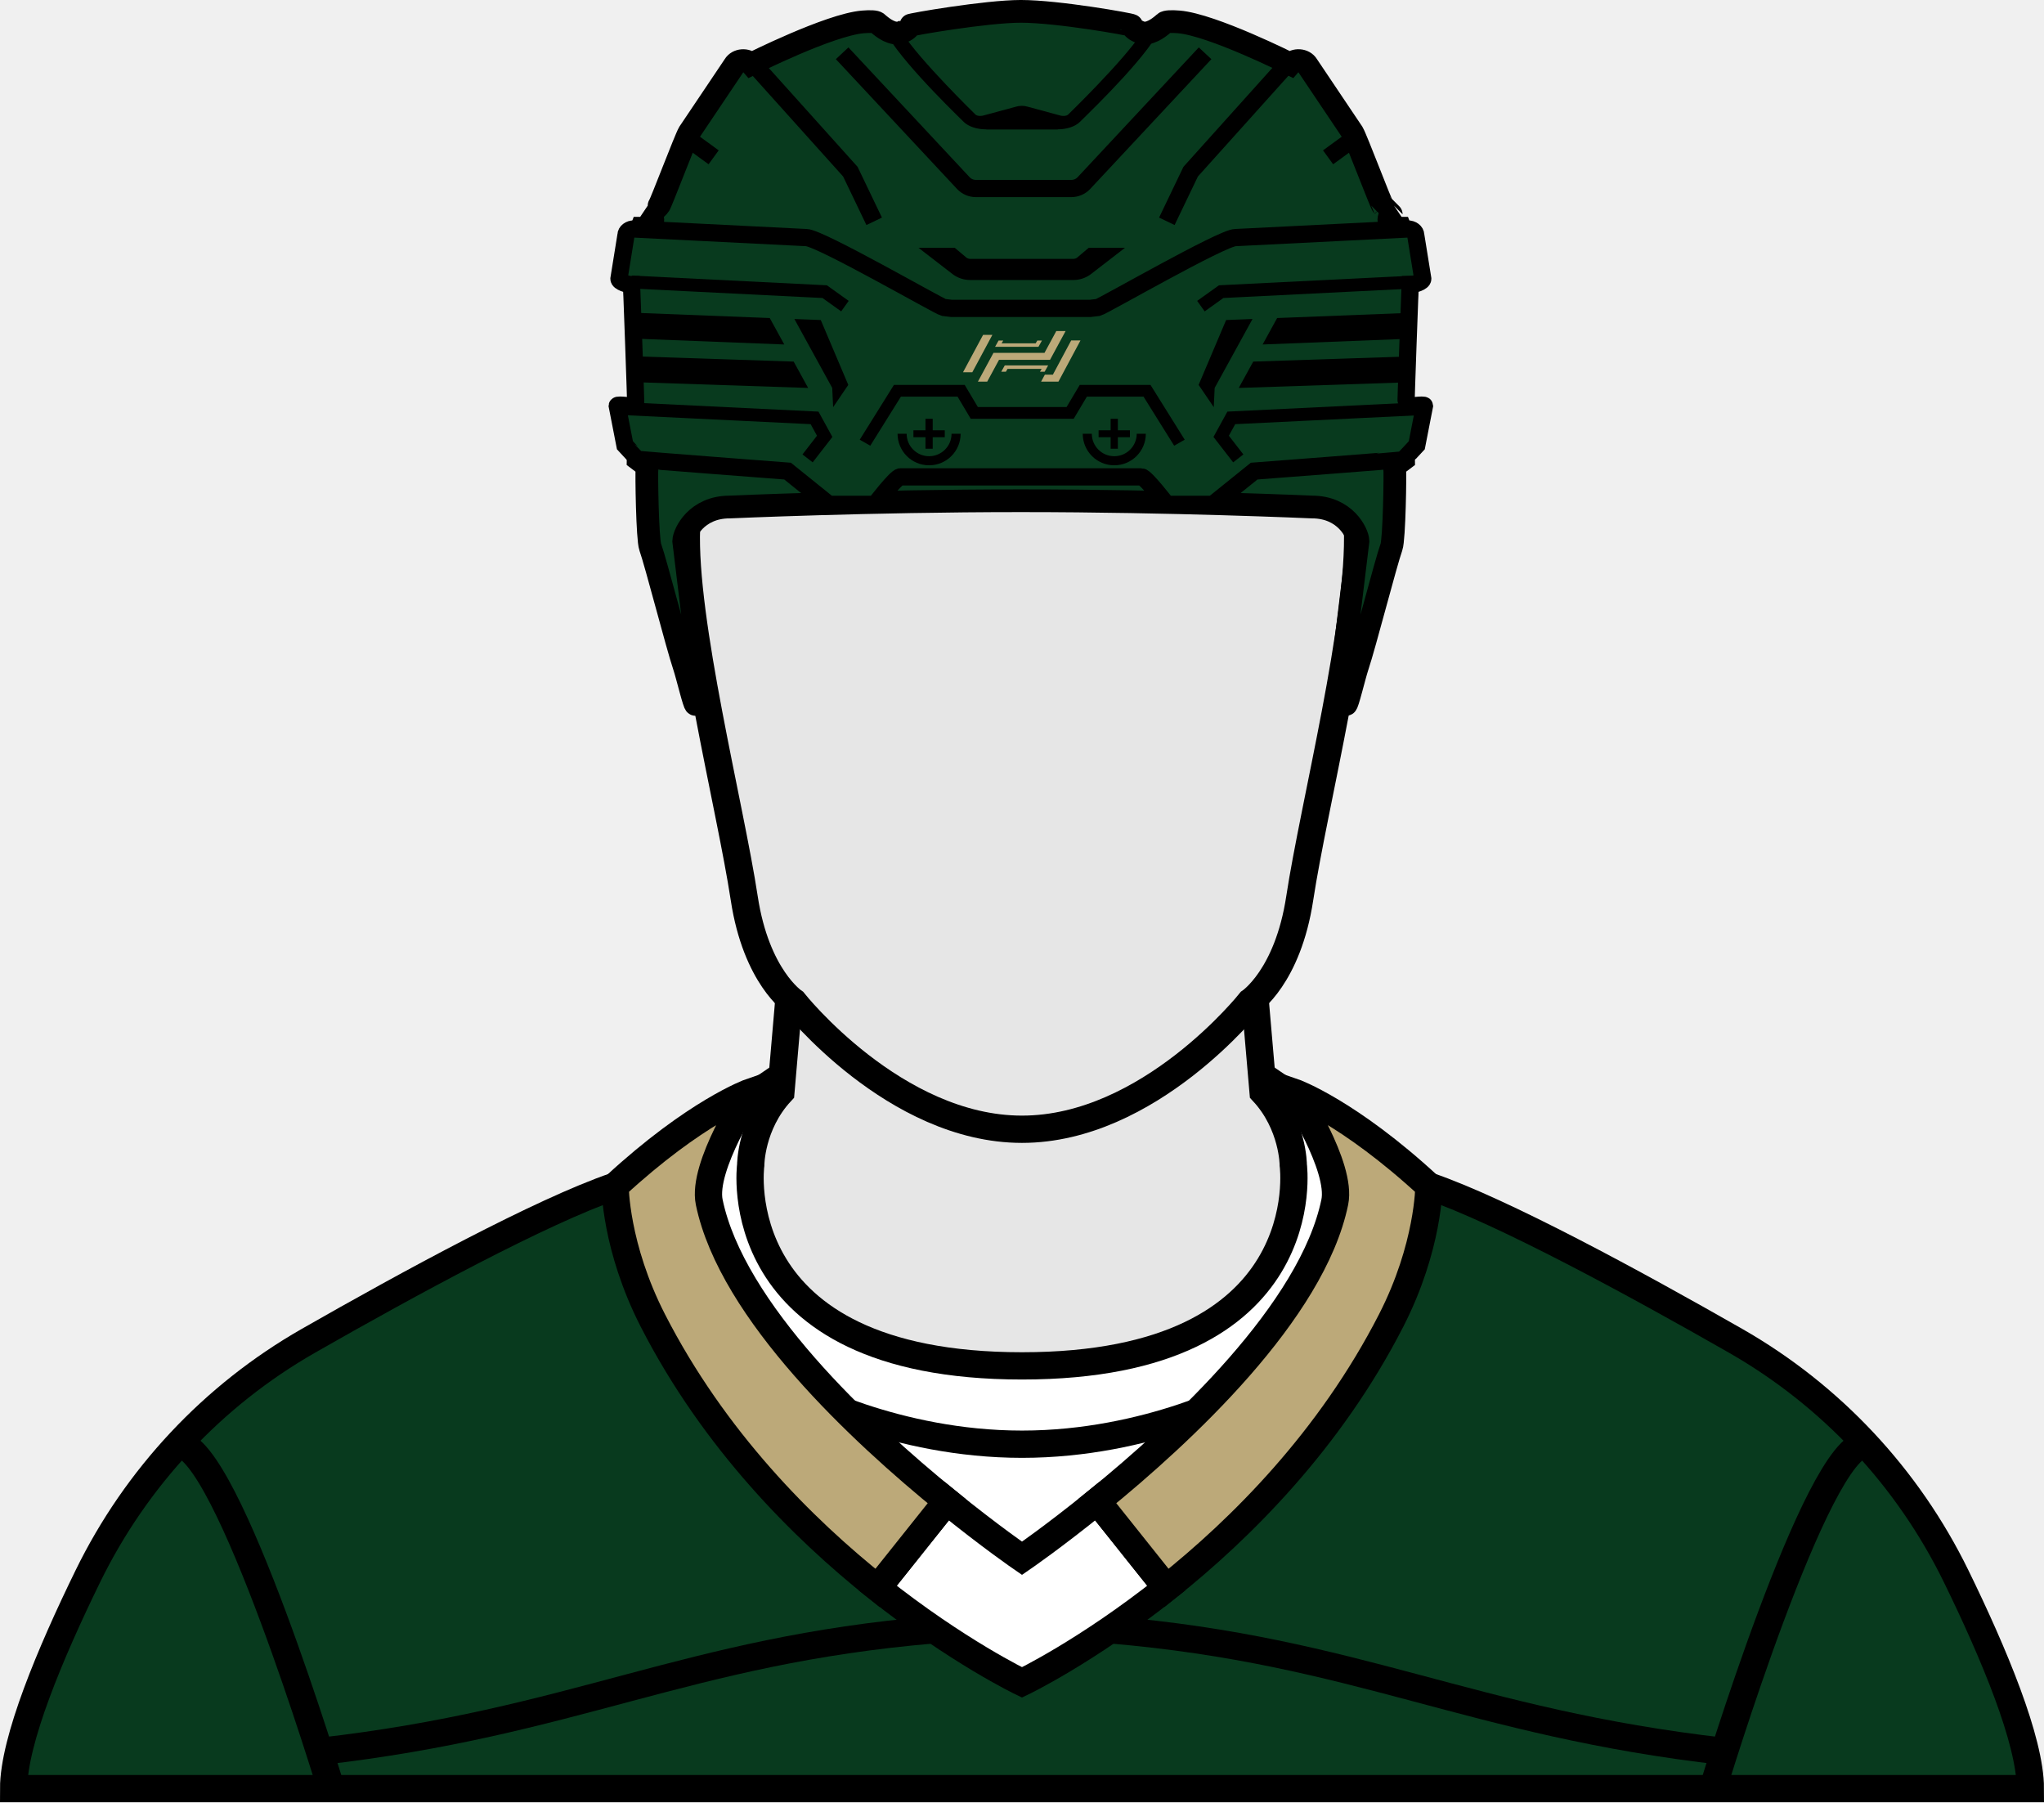
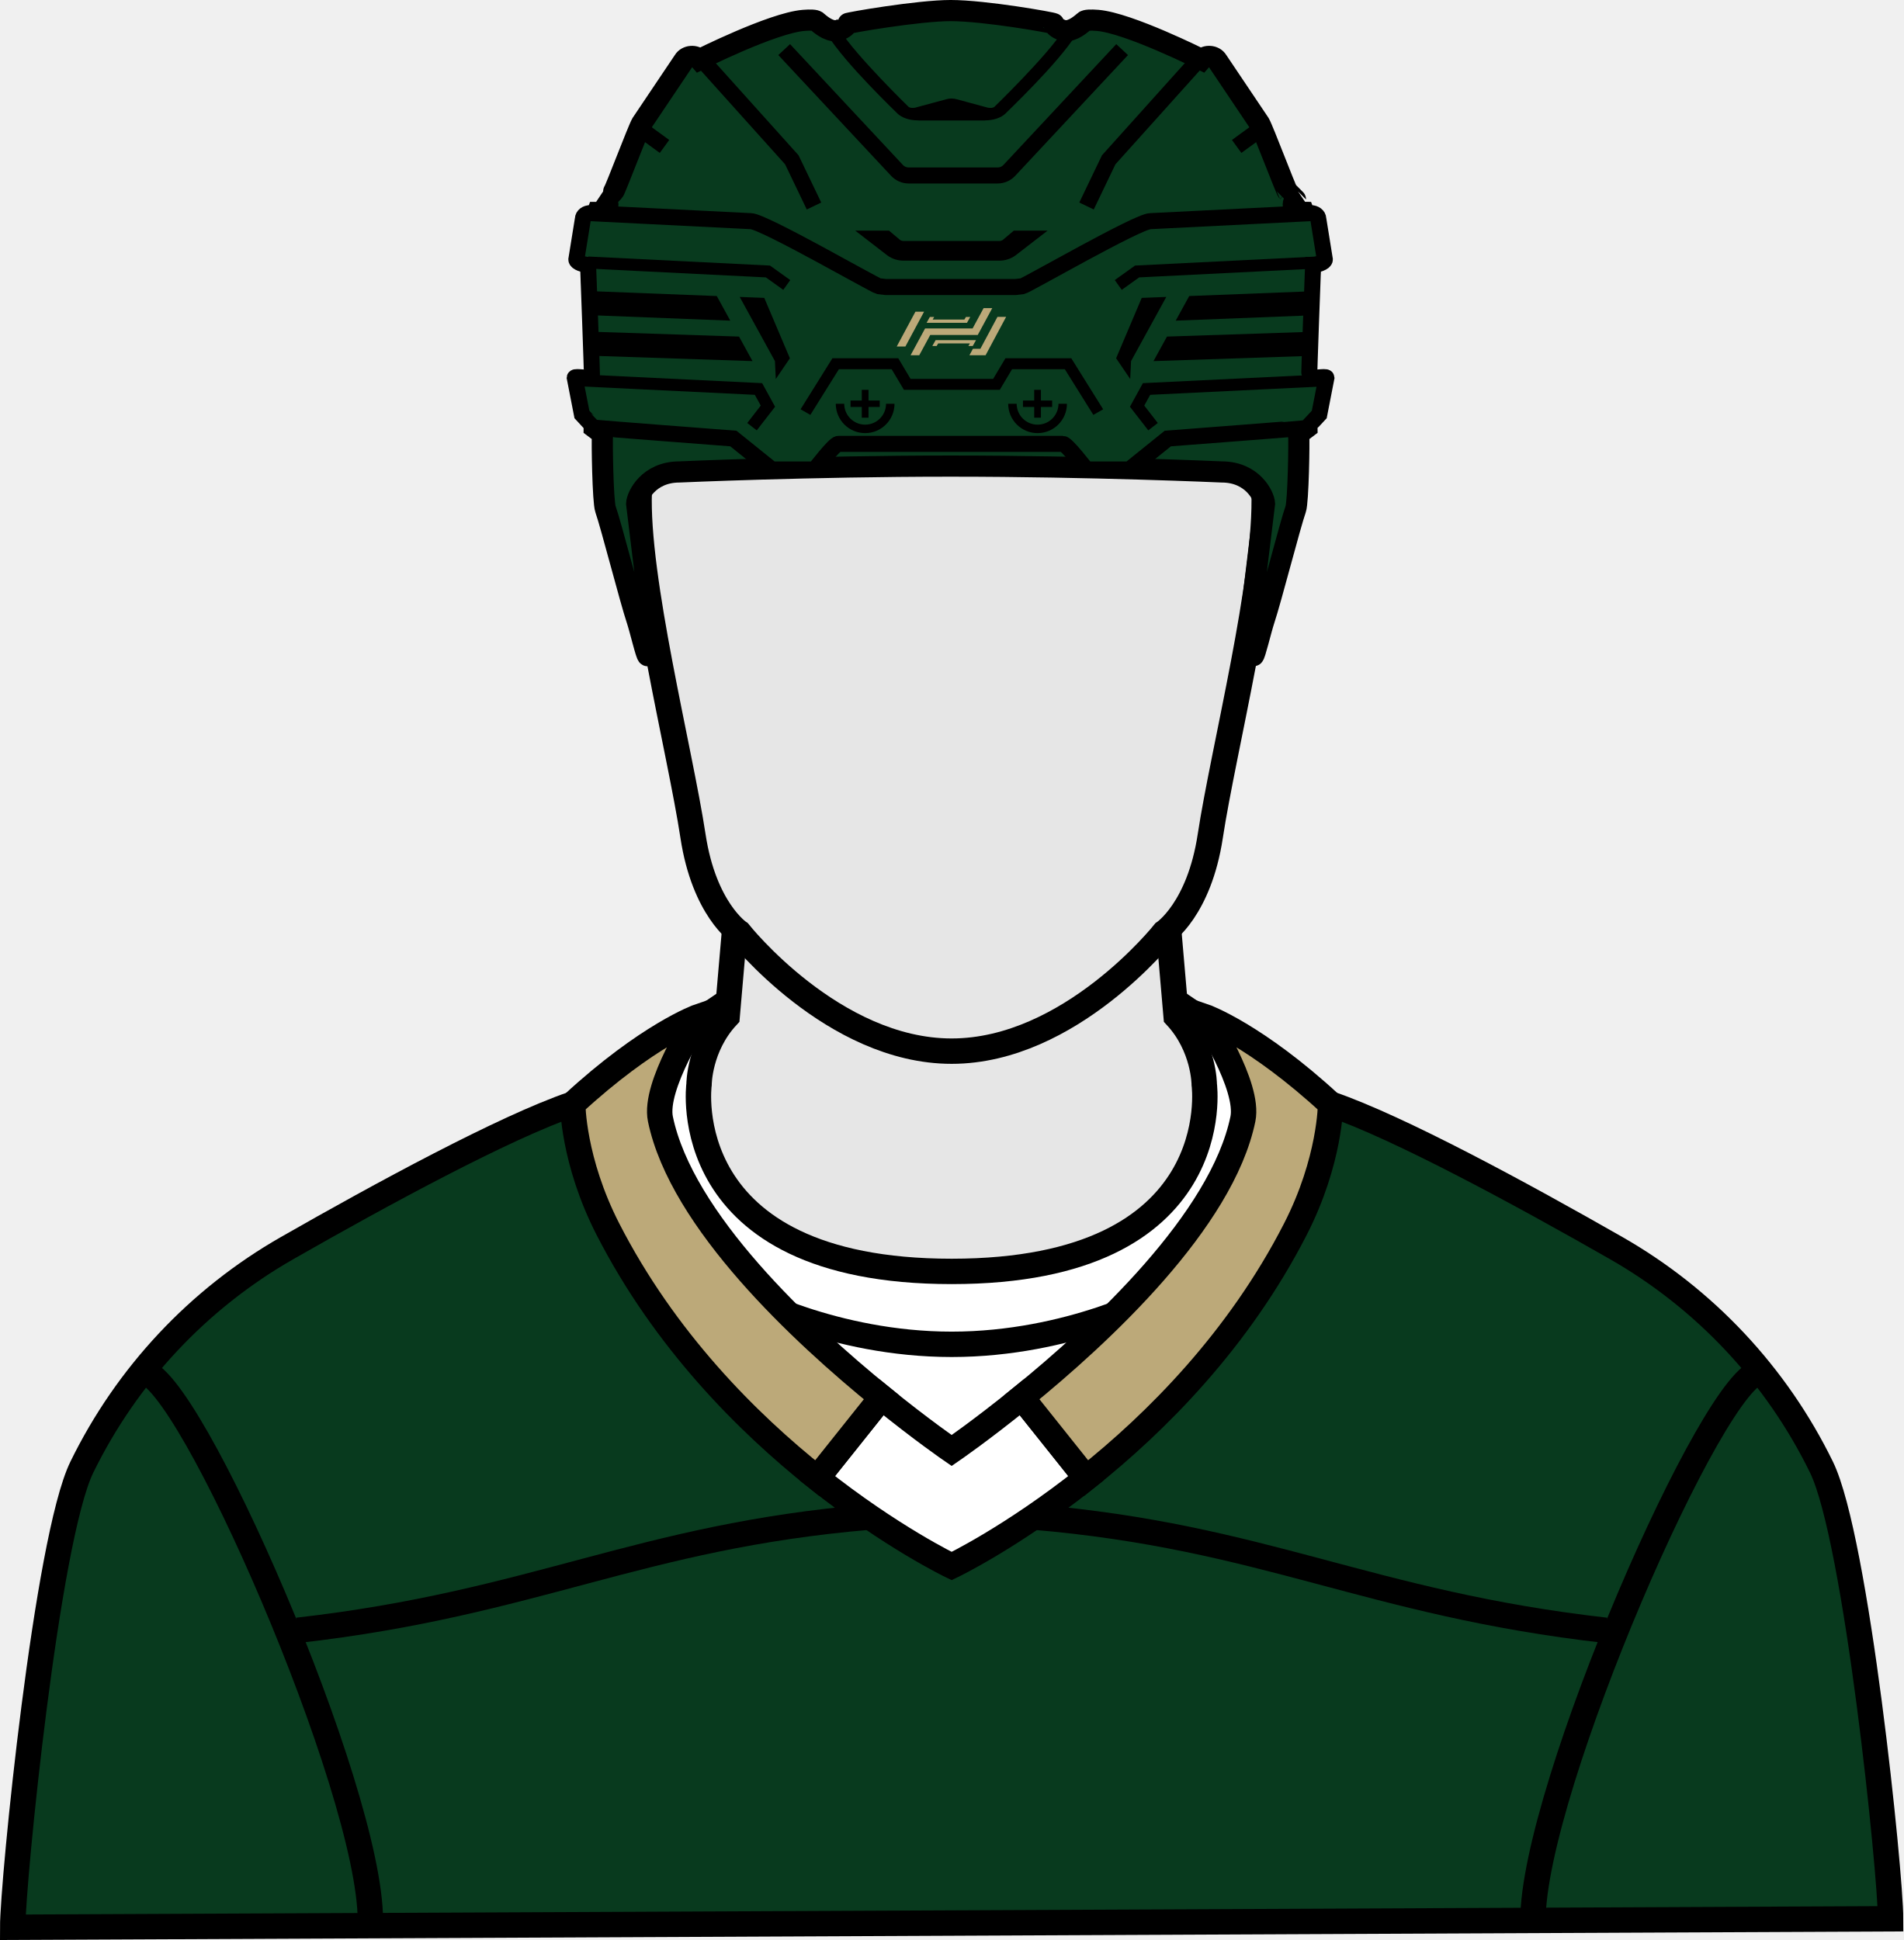
- <svg xmlns="http://www.w3.org/2000/svg" id="Layer_2" data-name="Layer 2" viewBox="0 0 2248.41 1982.27">
+ <svg xmlns="http://www.w3.org/2000/svg" id="Layer_2" data-name="Layer 2" viewBox="0 0 2248.41 2292.33">
  <defs>
    <style>
      .cls-1, .cls-2, .cls-3, .cls-4, .cls-5, .cls-6, .cls-7, .cls-8, .cls-9, .cls-10, .cls-11 {
        stroke-miterlimit: 10;
      }

      .cls-1, .cls-2, .cls-4, .cls-5, .cls-6, .cls-7, .cls-8, .cls-9, .cls-10, .cls-11 {
        stroke: #000;
      }

      .cls-1, .cls-2, .cls-5, .cls-8, .cls-11 {
        stroke-width: 30px;
      }

      .cls-1, .cls-4, .cls-6 {
        fill: #083a1e;
      }

      .cls-2 {
        fill: #e6e6e6;
      }

-       .cls-12, .cls-11 {
-         fill: #fff;
-       }
- 
      .cls-3 {
        stroke: #ff0;
      }

-       .cls-3, .cls-13, .cls-7, .cls-8, .cls-9, .cls-10 {
+       .cls-3, .cls-12, .cls-7, .cls-8, .cls-9, .cls-10 {
        fill: none;
      }

-       .cls-14, .cls-5 {
+       .cls-13, .cls-5 {
        fill: #bca979;
      }

      .cls-4 {
        stroke-width: 25px;
      }

      .cls-6, .cls-10 {
        stroke-width: 18.94px;
      }

      .cls-7 {
        stroke-width: 10px;
      }

      .cls-9 {
        stroke-width: 14.2px;
      }
+ 
+       .cls-11 {
+         fill: #fff;
+       }
    </style>
  </defs>
  <g id="Layer_1-2" data-name="Layer 1">
-     <g id="Liberty">
+     <g id="DJHS">
      <g>
-         <path class="cls-1" d="M1571.82,1304.53c81.15,27.86,226.2,106.69,337.37,170.21,104.97,59.97,189.4,150.19,242.51,258.8,41.55,84.97,81.71,180.8,81.71,233.73H15c0-52.93,40.17-148.76,81.72-233.73,53.11-108.61,137.53-198.83,242.51-258.8,111.17-63.52,256.22-142.35,337.36-170.21l48.58,27.76,133.84,242.89,265.2,215.13,298.42-246.36,104.09-239.42h45.11Z" />
+         <path class="cls-1" d="M1571.82,1304.53c81.15,27.86,226.2,106.69,337.37,170.21,104.97,59.97,189.4,150.19,242.51,258.8,41.55,84.97,81.71,480.8,81.71,533.73l-2218.41,10c0-52.93,40.17-458.76,81.72-543.73,53.11-108.61,137.53-198.83,242.51-258.8,111.17-63.52,256.22-142.35,337.36-170.21l48.58,27.76,133.84,242.89,265.2,215.13,298.42-246.36,104.09-239.42h45.11Z" />
        <g>
-           <path class="cls-8" d="M196.13,1588.48c53.67,0,168.17,378.79,168.17,378.79" />
-           <path class="cls-8" d="M2052.29,1588.48c-53.67,0-168.17,378.79-168.17,378.79" />
+           <path class="cls-8" d="M2080.24,1620.91c-53.67,0-269.35,493.35-269.35,648.36" />
          <path class="cls-8" d="M1220.86,1792.57c273.48,23.19,394.92,101.84,676.07,133.84" />
+           <path class="cls-8" d="M168.18,1620.91c53.67,0,269.35,493.35,269.35,648.36" />
          <path class="cls-8" d="M1027.56,1792.57c-273.48,23.19-394.92,101.84-676.07,133.84" />
        </g>
        <polygon class="cls-11" points="877.85 1530.07 1124.21 1760.81 1370.57 1530.07 877.85 1530.07" />
        <path class="cls-11" d="M1283.1,1746.61c-87.82,69.88-158.89,103.85-158.89,103.85,0,0-71.08-33.98-158.9-103.85l76.12-95.45c47.79,38.8,82.78,62.81,82.78,62.81,0,0,34.99-24.01,82.77-62.81l76.12,95.45Z" />
        <path class="cls-3" d="M825.8,1201.02h0" />
        <path class="cls-3" d="M1422.63,1201.03h-.01" />
        <path class="cls-11" d="M1387.46,1182.39l25.15,17.1c10.41,7.08,19.23,16.26,25.88,26.94l55.85,89.65-71.7,148.05-52.06,65.93s-106.85,58.41-246.36,58.41c-139.52,0-246.36-58.41-246.36-58.41l-52.06-65.93-71.7-148.05,55.85-89.65c6.66-10.69,15.47-19.86,25.88-26.94l25.15-17.1" />
        <path class="cls-5" d="M1041.43,1651.16l-76.12,95.45c-82.61-65.72-180.03-163.2-247.08-294.03-41.64-81.26-41.64-148.05-41.64-148.05,88.65-81.77,148.27-103.18,149.2-103.5-.77,1.18-53.72,82.1-45.64,121.19,24.83,120.09,167.63,252.9,261.28,328.94Z" />
        <path class="cls-5" d="M1571.82,1304.53s0,66.79-41.64,148.05c-67.05,130.84-164.47,228.31-247.08,294.03l-76.12-95.45c93.65-76.03,236.45-208.84,261.28-328.94,8.08-39.09-44.86-120.01-45.63-121.19.93.32,60.54,21.73,149.19,103.5Z" />
        <path class="cls-2" d="M1379.01,1080.69l10.39,120.33c33.21,35.84,33.21,80.37,33.21,80.37,0,0,30.07,220.92-298.41,220.92-328.48,0-298.41-220.92-298.41-220.92,0,0,0-44.53,33.21-80.37l10.39-120.33" />
        <path class="cls-2" d="M1124.19,1242.05c140.16,0,251.08-140.17,251.08-140.17,0,0,41.3-27.38,54.44-113.88,15.48-101.9,67.43-304.36,63.51-407.36-2.71-71.4-14.81-227.99-65.7-278.14-56.22-55.4-246.39-87.6-303.33-87.6-56.94,0-247.11,32.2-303.33,87.6-50.89,50.15-62.99,206.74-65.7,278.14-3.92,103,48.03,305.46,63.51,407.36,13.14,86.51,54.44,113.88,54.44,113.88,0,0,110.91,140.17,251.08,140.17Z" />
      </g>
      <g>
        <path class="cls-4" d="M1001.03,27.96c-1.17,2.92-4.02,5.52-9.63,7.58-.28.12-.61.24-.89.32-4.16,1.18-8.65.28-13.18-1.93-.51-.24-.98-.51-1.5-.79-.47-.2-.89-.47-1.35-.75-.47-.28-.94-.55-1.4-.87-.47-.28-.89-.59-1.36-.91-.42-.28-.79-.55-1.21-.87-.51-.36-1.03-.75-1.5-1.14-.47-.36-.93-.71-1.36-1.07-.89-.71-1.78-1.46-2.66-2.25v-.08c-1.73-1.54-7.52-1.78-15.8-1.1-36.78,3.08-122.88,46.32-122.88,46.32-4.86-5.56-14.91-4.81-18.55,1.34l-49.87,74.23c-4.11,6.95-31.08,78.5-32.9,80.2,0,0-9.47,9.47-9.47,9.51.33.39,2.15,2.84,2.38,4.06,1.96,10.93-10.75,11.25-12.24,11.25,0,0-17.35,44.76-12.77,44.76h4.38s6.28,127.44,6,130.64l-1.32,78.88,9.77,7.38c-.75,9.17.45,80.31,3.56,89.01,6.38,17.85,29.25,107.11,37.28,131.1,3.56,10.65,11.18,43.02,12.61,41.99l.47-.36c4.35-3.08,6.82-7.58,6.73-12.31l-20.29-166.99c.33-8.92,14.05-37.45,50.55-37.45,0,0,154.13-6.91,318.96-6.91h.76s0,0,0,0h.76s.19,0,.19,0h-3.23s.19,0,.19,0h1.52-.37s.19,0,.19,0h.57s0,0,0,0h.19s0,0,0,0h.76s-3.23,0-3.23,0h.19s.57,0,.57,0h.19s0,0,0,0h.57s.19,0,.19,0h2.67s.19,0,.19,0h.57s0,0,0,0h.76s.19,0,.19,0h-3.23s.19,0,.19,0h1.52-.37s.19,0,.19,0h.57s0,0,0,0h.19s0,0,0,0h.76s-3.23,0-3.23,0h.19s.57,0,.57,0h.19s0,0,0,0h.57s.19,0,.19,0c164.83,0,318.96,6.91,318.96,6.91,36.5,0,50.23,28.53,50.55,37.45l-20.29,166.99c-.09,4.74,2.38,9.23,6.73,12.31l.47.36c1.43,1.03,9.05-31.34,12.61-41.99,8.03-23.99,30.9-113.25,37.28-131.1,3.11-8.71,4.31-79.84,3.56-89.01l9.77-7.38-1.32-78.88c-.28-3.2,6-130.65,6-130.65h4.38c4.58,0-12.77-44.76-12.77-44.76-1.5,0-14.21-.32-12.24-11.25.23-1.22,2.06-3.67,2.38-4.06,0-.04-9.47-9.51-9.47-9.51-1.82-1.7-28.79-73.26-32.9-80.2l-49.87-74.23c-3.65-6.16-13.69-6.91-18.55-1.34,0,0-86.1-43.24-122.88-46.32-8.27-.67-14.07-.43-15.8,1.1v.08c-.89.79-1.78,1.54-2.66,2.25-.42.36-.89.71-1.36,1.07-.47.39-.98.79-1.5,1.14-.42.32-.79.59-1.21.87-.47.32-.89.63-1.36.91-.47.32-.93.59-1.4.87-.47.28-.89.55-1.35.75-.51.28-.98.55-1.5.79-4.53,2.21-9.02,3.12-13.18,1.93-.28-.08-.61-.2-.89-.32-5.61-2.05-8.46-4.66-9.63-7.58-.42-1.07-81.27-15.46-121.91-15.46-37.96,0-121.49,14.39-121.91,15.46Z" />
        <path class="cls-6" d="M990.27,524.5c-4.55,0-27.65,30.22-27.65,30.22h-50.9l-45.38-36.55s-163.57-12.49-164.37-12.88c-.29-.11-14.54-15.56-14.54-15.56l-8.47-43.46c.22-2.12,19.05,1.57,20.29-.32.44-.73-4.54-132.91-4.54-132.91-4.6,0-13.86-2.85-13.86-6.36l7.76-48.13c0-3.7,3.92-6.7,8.76-6.7l189.56,9.47c14.6,0,145.6,75.55,151.08,76.84l8.39,1h153.1s8.39-1,8.39-1c5.47-1.28,136.48-76.84,151.08-76.84l189.56-9.47c4.84,0,8.76,3,8.76,6.7l7.76,48.13c0,3.52-9.27,6.36-13.86,6.36,0,0-4.98,132.18-4.54,132.91,1.24,1.9,20.07-1.8,20.29.32l-8.47,43.46s-14.25,15.45-14.54,15.56c-.8.39-164.37,12.88-164.37,12.88l-45.38,36.55h-50.9s-23.11-30.22-27.65-30.22h-265.34Z" />
        <g id="Logos">
          <g id="White">
-             <polygon class="cls-14" points="1069.55 409.45 1091.62 368.32 1081.4 368.32 1059.32 409.45 1069.55 409.45" />
-             <polygon class="cls-14" points="1178.31 374.44 1158.16 412.11 1149.34 412.11 1145.2 419.78 1164.28 419.78 1188.54 374.44 1178.31 374.44" />
-             <polygon class="cls-14" points="1172.17 364.1 1161.94 364.1 1148.96 388.1 1092.83 388.1 1075.69 419.78 1085.92 419.78 1098.92 395.78 1155.03 395.78 1155.04 395.78 1172.17 364.1" />
-             <polygon class="cls-14" points="1106.5 408.84 1108.3 405.76 1145.79 405.76 1143.98 408.84 1149.1 408.84 1152.97 401.92 1105.25 401.92 1101.38 408.84 1106.5 408.84" />
-             <polygon class="cls-14" points="1141.06 374.53 1139.25 377.61 1101.77 377.61 1103.57 374.53 1098.45 374.53 1094.59 381.45 1142.3 381.45 1146.17 374.53 1141.06 374.53" />
+             <polygon class="cls-13" points="1069.55 409.45 1091.62 368.32 1081.4 368.32 1059.32 409.45 1069.55 409.45" />
+             <polygon class="cls-13" points="1178.31 374.44 1158.16 412.11 1149.34 412.11 1145.2 419.78 1164.28 419.78 1188.54 374.44 1178.31 374.44" />
+             <polygon class="cls-13" points="1172.17 364.1 1161.94 364.1 1148.96 388.1 1092.83 388.1 1075.69 419.78 1085.92 419.78 1098.92 395.78 1155.03 395.78 1155.04 395.78 1172.17 364.1" />
+             <polygon class="cls-13" points="1106.5 408.84 1108.3 405.76 1145.79 405.76 1143.98 408.84 1149.1 408.84 1152.97 401.92 1105.25 401.92 1101.38 408.84 1106.5 408.84" />
+             <polygon class="cls-13" points="1141.06 374.53 1139.25 377.61 1101.77 377.61 1103.57 374.53 1098.45 374.53 1094.59 381.45 1142.3 381.45 1146.17 374.53 1141.06 374.53" />
          </g>
        </g>
        <path d="M1124.28,142.25h39.3c9.91,0,19.1-3.06,24.24-8.11,18.44-18.09,78.95-76.9,90.59-106.62,0,0-18.79,2.92-22.44,8.59-19.45,30.27-81.07,89.95-81.07,89.95-1.96,1.76-5.52,1.6-7.83,1.2l-36.55-9.89c-1.98-.62-4.06-.93-6.14-.95h-.76c-2.08.02-4.16.33-6.14.95l-36.55,9.89c-2.32.4-5.87.55-7.83-1.2,0,0-61.25-59.62-80.51-89.83-3.59-5.63-22.35-8.51-22.35-8.51,11.63,29.72,71.49,88.33,89.93,106.42,5.14,5.04,14.32,8.11,24.24,8.11h39.3" />
        <path d="M1084.98,142.25h78.61s-2.37-5.23-2.37-5.23c-.39-.67-28.27-8.09-35.04-9.57-1.01-.22-2.02-.22-3.04,0-6.86,1.47-35.43,8.74-35.78,9.57l-2.37,5.23Z" />
-         <path class="cls-13" d="M1430.47,66.79s5.23.54,7.84,4.95l-155.87,106.45c24.31-45.24,99.76-101.14,112.75-113.9,1.05-1.03,2.63-1.52,4.22-1.31l31.06,3.82Z" />
-         <path class="cls-13" d="M818.26,66.79s-5.23.54-7.84,4.95l155.87,106.45c-24.31-45.24-99.76-101.14-112.75-113.9-1.05-1.03-2.63-1.52-4.22-1.31l-31.06,3.82Z" />
+         <path class="cls-12" d="M1430.47,66.79s5.23.54,7.84,4.95l-155.87,106.45c24.31-45.24,99.76-101.14,112.75-113.9,1.05-1.03,2.63-1.52,4.22-1.31l31.06,3.82Z" />
+         <path class="cls-12" d="M818.26,66.79s-5.23.54-7.84,4.95l155.87,106.45c-24.31-45.24-99.76-101.14-112.75-113.9-1.05-1.03-2.63-1.52-4.22-1.31l-31.06,3.82Z" />
        <path d="M1197.62,272.54l-12.86,10.85c-1.18.86-2.64,1.34-4.13,1.34h-113.38c-1.49,0-2.96-.48-4.14-1.34l-12.86-10.85h-39.91l37.92,29.27c5.41,3.98,12.15,6.18,18.98,6.18h113.38c6.83,0,13.57-2.19,18.98-6.17l37.92-29.28h-39.91Z" />
        <polygon points="1039.24 473.28 1025.99 473.28 1025.99 460.61 1018.03 460.61 1018.03 473.28 1004.78 473.28 1004.78 480.88 1018.03 480.88 1018.03 493.55 1025.99 493.55 1025.99 480.88 1039.24 480.88 1039.24 473.28" />
        <polygon points="1242.93 473.28 1229.67 473.28 1229.67 460.61 1221.72 460.61 1221.72 473.28 1208.46 473.28 1208.46 480.88 1221.72 480.88 1221.72 493.55 1229.67 493.55 1229.67 480.88 1242.93 480.88 1242.93 473.28" />
        <path d="M1291.59,490.23l-33.71-53.98h-62.3l-14.51,24.37h-113.25l-14.51-24.37h-62.3l-33.71,53.98-11.59-6.61,37.64-60.28h77.81l14.51,24.37h97.55l14.51-24.37h77.81l37.64,60.28-11.59,6.61Z" />
        <g>
          <polyline class="cls-10" points="828.99 70.41 935.4 188.82 961.6 243.42" />
          <polyline class="cls-10" points="1416.14 70.41 1309.73 188.82 1283.53 243.42" />
          <path class="cls-10" d="M926.37,58.61l133.29,142.75c3.58,3.82,8.58,5.98,13.81,5.98h105.03c5.23,0,10.23-2.17,13.81-5.98l133.29-142.75" />
        </g>
        <line class="cls-10" x1="747.87" y1="145.98" x2="784.99" y2="173.03" />
        <line class="cls-10" x1="1498.01" y1="145.98" x2="1460.89" y2="173.03" />
        <polyline class="cls-9" points="694.7 310.19 907.16 320.78 929.43 336.71" />
        <polyline class="cls-9" points="678.96 449.1 896.02 459.63 907.16 479.92 888.35 504.18" />
        <polyline class="cls-9" points="1555.75 310.19 1343.29 320.78 1321.02 336.71" />
        <polyline class="cls-9" points="1571.49 449.1 1354.43 459.63 1343.29 479.92 1362.1 504.18" />
-         <g>
-           <line class="cls-12" x1="698.32" y1="406.13" x2="884.9" y2="412.66" />
-           <polygon points="888.95 426.69 697.82 420.32 698.82 391.94 873.04 397.71 888.95 426.69" />
-         </g>
-         <g>
-           <line class="cls-12" x1="698.32" y1="358.23" x2="859.19" y2="364.93" />
-           <polygon points="862.71 378.89 697.73 372.43 698.91 344.04 846.74 349.8 862.71 378.89" />
-         </g>
+         <polygon points="888.95 426.69 697.82 420.32 698.82 391.94 873.04 397.71 888.95 426.69" />
+         <polygon points="862.71 378.89 697.73 372.43 698.91 344.04 846.74 349.8 862.71 378.89" />
        <polygon points="933.11 423.34 902.85 351.99 873.83 350.86 915.46 426.69 916.45 447.84 933.11 423.34" />
        <polygon points="1362.64 426.69 1553.78 420.32 1552.78 391.94 1378.56 397.71 1362.64 426.69" />
        <polygon points="1388.89 378.89 1553.87 372.43 1552.69 344.04 1404.86 349.8 1388.89 378.89" />
        <polygon points="1318.49 423.34 1348.75 351.99 1377.77 350.86 1336.13 426.69 1335.15 447.84 1318.49 423.34" />
        <g>
          <path class="cls-7" d="M992.31,477.08c0,16.4,13.3,29.7,29.7,29.7s29.7-13.3,29.7-29.7" />
-           <path class="cls-7" d="M1255.4,477.08c0,16.4-13.3,29.7-29.7,29.7s-29.7-13.3-29.7-29.7" />
+           <path class="cls-7" d="M1255.4,477.08c0,16.4-13.3,29.7-29.7,29.7-16.4,0-29.7-13.3-29.7-29.7" />
        </g>
      </g>
    </g>
  </g>
</svg>
